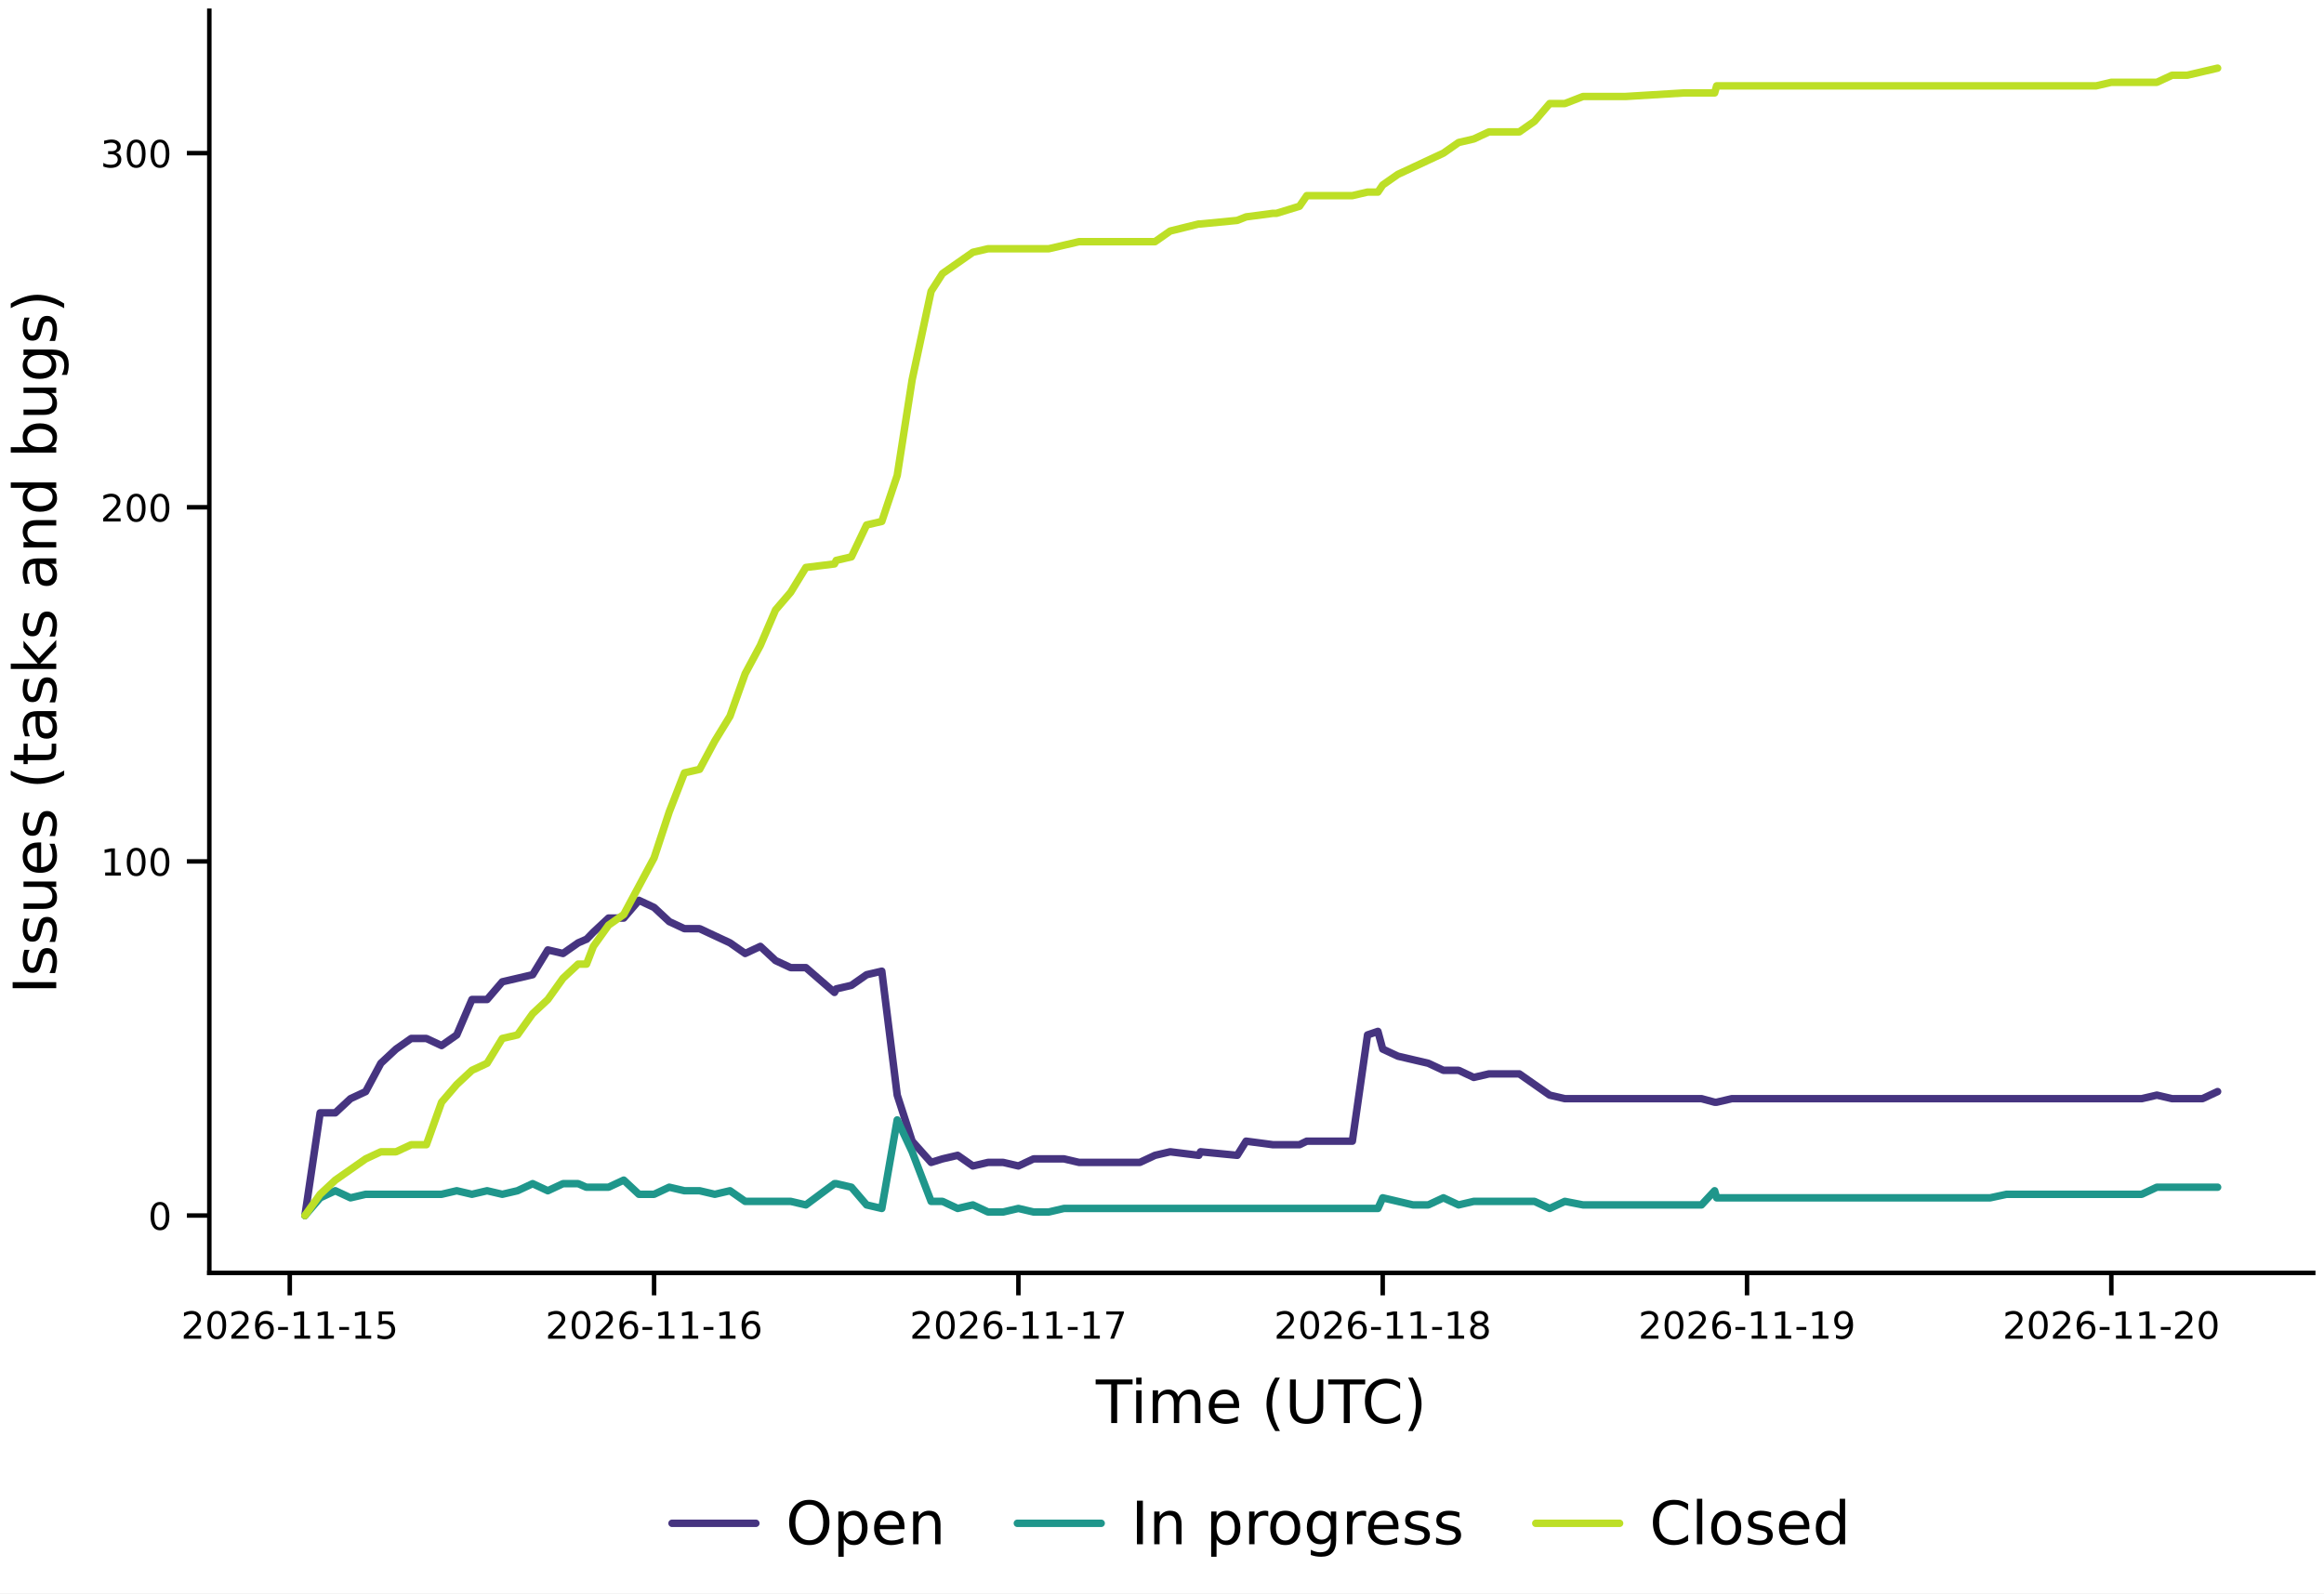
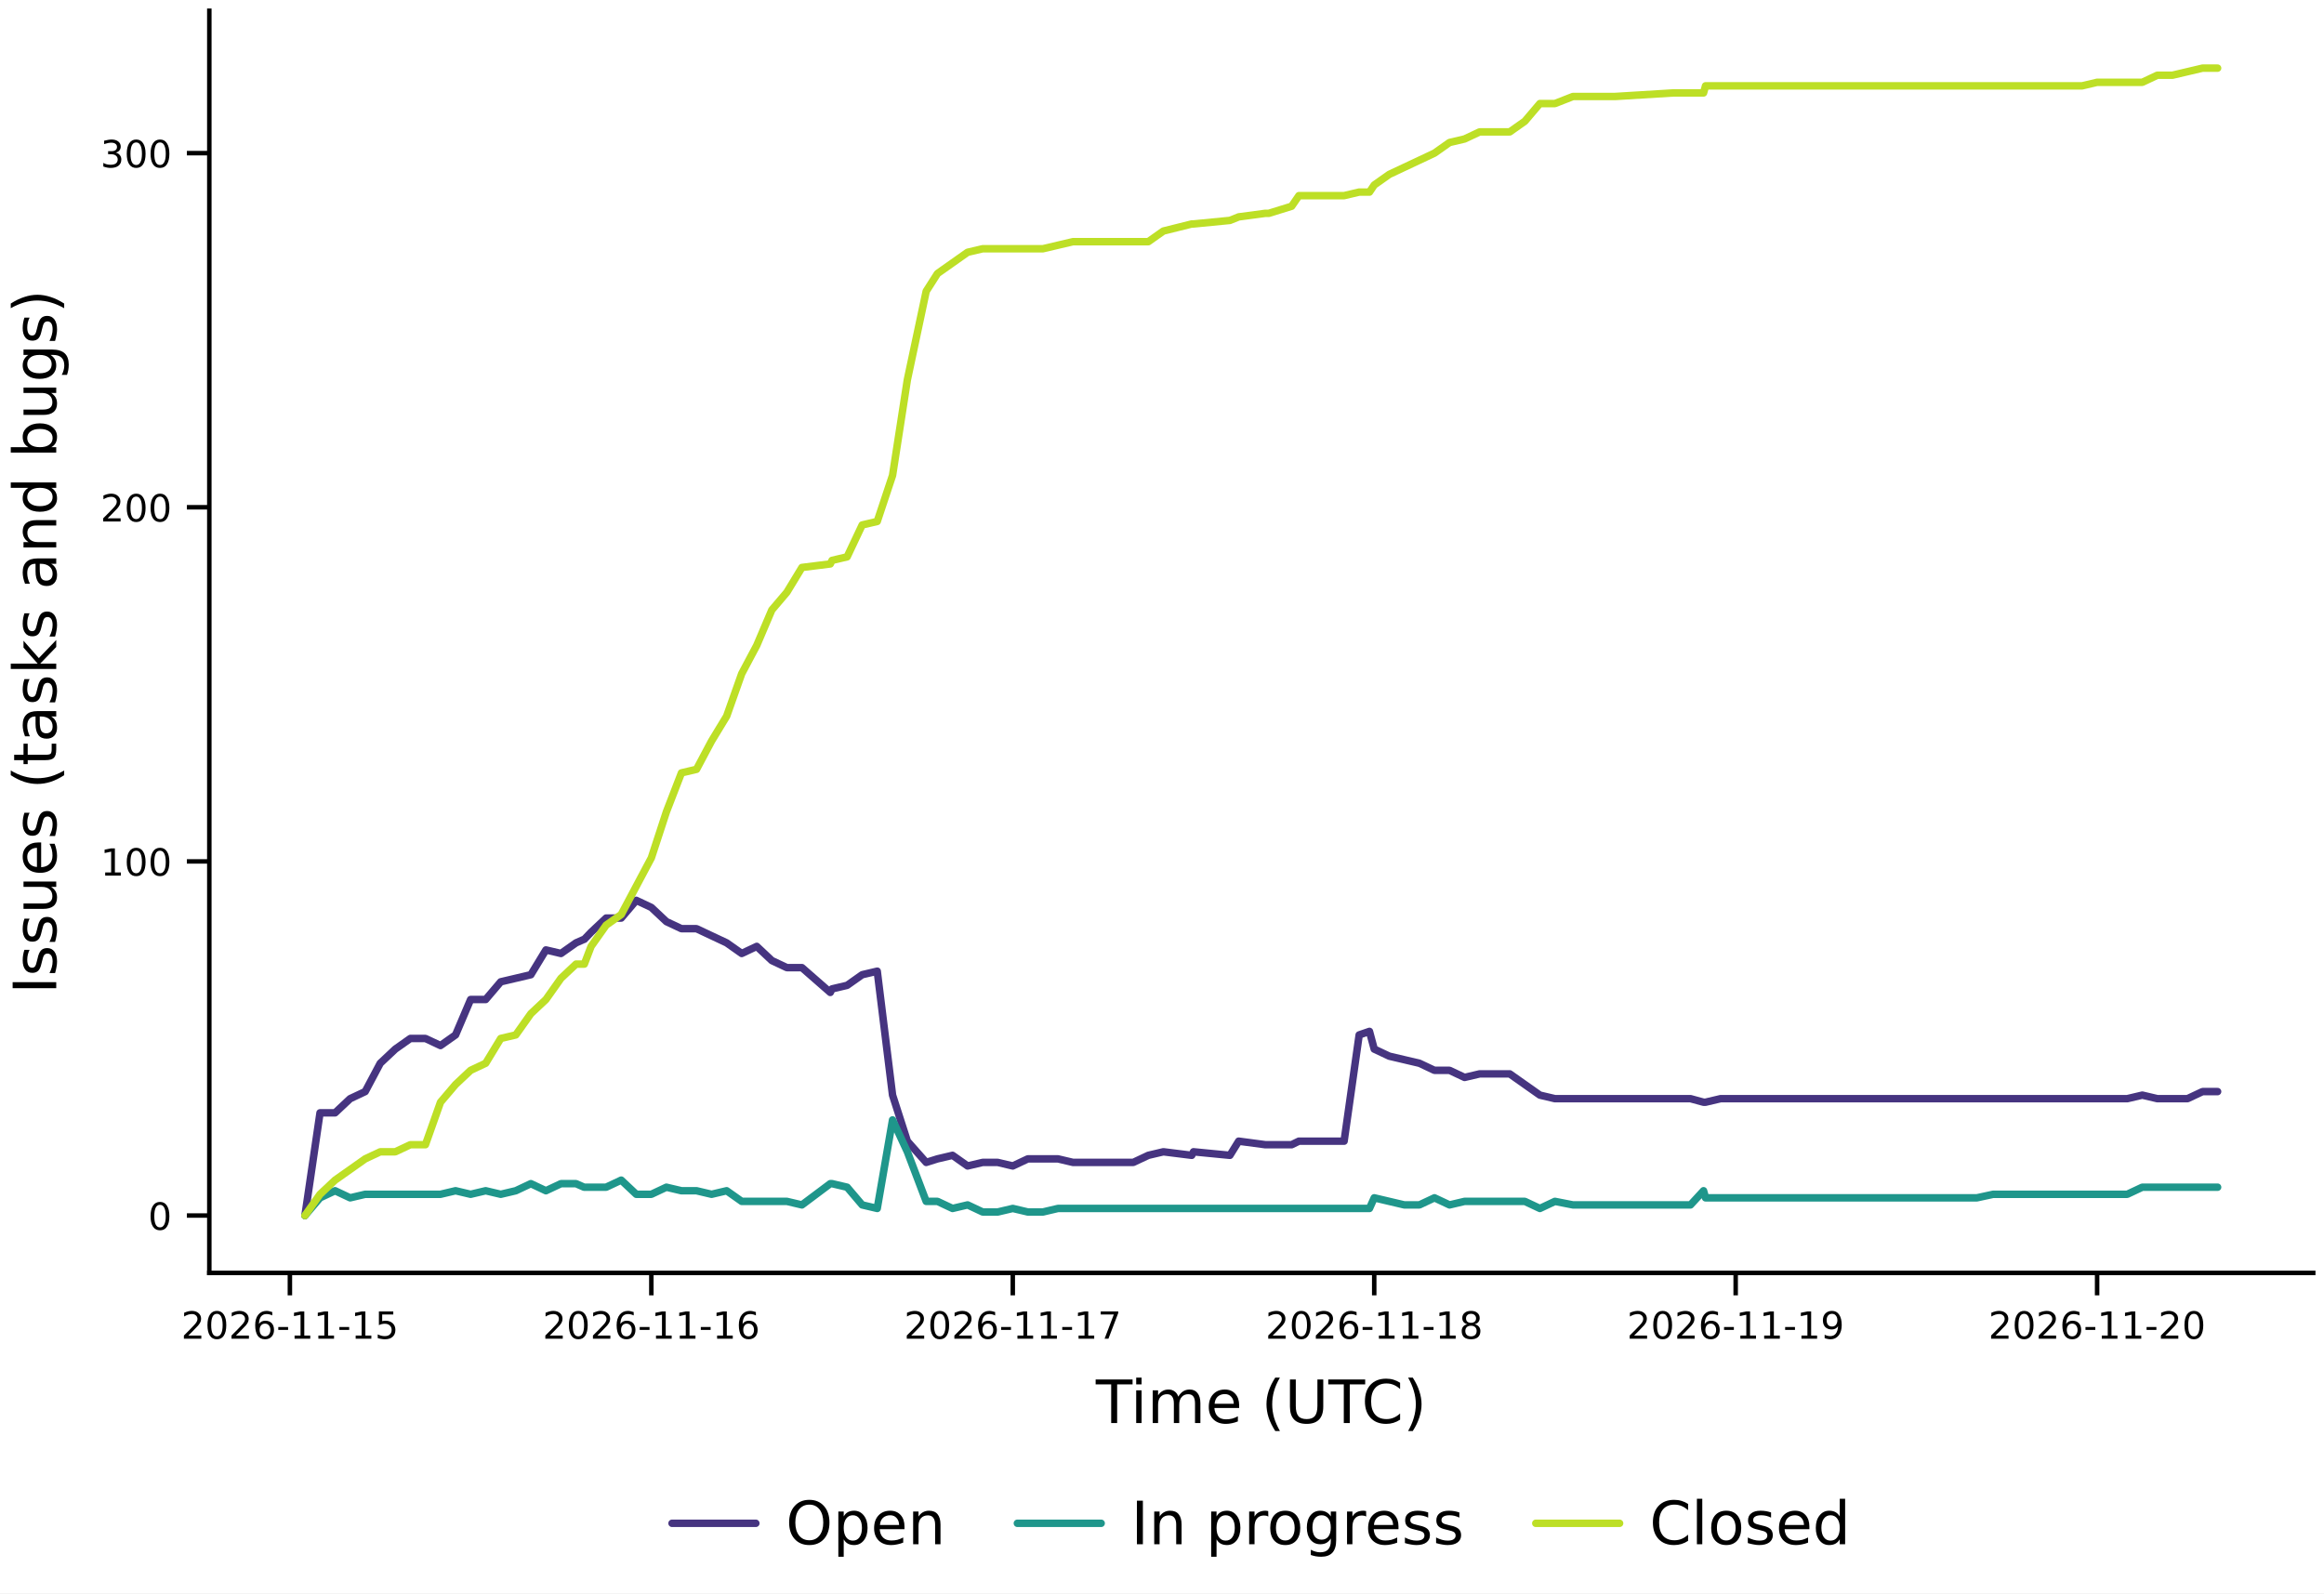
<svg xmlns="http://www.w3.org/2000/svg" xmlns:xlink="http://www.w3.org/1999/xlink" width="310.696pt" height="213.046pt" viewBox="0 0 310.696 213.046" version="1.1">
  <defs>
    <style type="text/css">*{stroke-linejoin: round; stroke-linecap: butt}</style>
  </defs>
  <g id="figure_1">
    <g id="patch_1">
      <path d="M -0 213.046  L 310.696 213.046  L 310.696 0  L -0 0  z " style="fill: #ffffff" />
    </g>
    <g id="axes_1">
      <g id="patch_2">
        <path d="M 27.984 170.203  L 309.256 170.203  L 309.256 1.44  L 27.984 1.44  z " style="fill: #ffffff" />
      </g>
      <g id="matplotlib.axis_1">
        <g id="xtick_1">
          <g id="line2d_1">
            <defs>
-               <path id="m5410e6606e" d="M 0 0  L 0 3  " style="stroke: #000000; stroke-width: 0.6" />
+               <path id="mf87c2b592b" d="M 0 0  L 0 3  " style="stroke: #000000; stroke-width: 0.6" />
            </defs>
            <g>
-               <use xlink:href="#m5410e6606e" x="38.74" y="170.203" style="stroke: #000000; stroke-width: 0.6" />
+               <use xlink:href="#mf87c2b592b" x="38.756" y="170.203" style="stroke: #000000; stroke-width: 0.6" />
            </g>
          </g>
          <g id="text_1">
-             <text style="font-size: 5px; font-family: 'DejaVu Sans', sans-serif; text-anchor: middle" x="38.74" y="179.002" transform="rotate(-0 38.74007 179.0017)">2026-11-15</text>
+             <text style="font-size: 5px; font-family: 'DejaVu Sans', sans-serif; text-anchor: middle" x="38.756" y="179.002" transform="rotate(-0 38.75605 179.0017)">2026-11-15</text>
          </g>
        </g>
        <g id="xtick_2">
          <g id="line2d_2">
            <g>
-               <use xlink:href="#m5410e6606e" x="87.445" y="170.203" style="stroke: #000000; stroke-width: 0.6" />
+               <use xlink:href="#mf87c2b592b" x="87.078" y="170.203" style="stroke: #000000; stroke-width: 0.6" />
            </g>
          </g>
          <g id="text_2">
-             <text style="font-size: 5px; font-family: 'DejaVu Sans', sans-serif; text-anchor: middle" x="87.445" y="179.002" transform="rotate(-0 87.44508 179.0017)">2026-11-16</text>
+             <text style="font-size: 5px; font-family: 'DejaVu Sans', sans-serif; text-anchor: middle" x="87.078" y="179.002" transform="rotate(-0 87.07755 179.0017)">2026-11-16</text>
          </g>
        </g>
        <g id="xtick_3">
          <g id="line2d_3">
            <g>
-               <use xlink:href="#m5410e6606e" x="136.15" y="170.203" style="stroke: #000000; stroke-width: 0.6" />
+               <use xlink:href="#mf87c2b592b" x="135.399" y="170.203" style="stroke: #000000; stroke-width: 0.6" />
            </g>
          </g>
          <g id="text_3">
-             <text style="font-size: 5px; font-family: 'DejaVu Sans', sans-serif; text-anchor: middle" x="136.15" y="179.002" transform="rotate(-0 136.1501 179.0017)">2026-11-17</text>
+             <text style="font-size: 5px; font-family: 'DejaVu Sans', sans-serif; text-anchor: middle" x="135.399" y="179.002" transform="rotate(-0 135.3991 179.0017)">2026-11-17</text>
          </g>
        </g>
        <g id="xtick_4">
          <g id="line2d_4">
            <g>
-               <use xlink:href="#m5410e6606e" x="184.855" y="170.203" style="stroke: #000000; stroke-width: 0.6" />
+               <use xlink:href="#mf87c2b592b" x="183.721" y="170.203" style="stroke: #000000; stroke-width: 0.6" />
            </g>
          </g>
          <g id="text_4">
-             <text style="font-size: 5px; font-family: 'DejaVu Sans', sans-serif; text-anchor: middle" x="184.855" y="179.002" transform="rotate(-0 184.8551 179.0017)">2026-11-18</text>
+             <text style="font-size: 5px; font-family: 'DejaVu Sans', sans-serif; text-anchor: middle" x="183.721" y="179.002" transform="rotate(-0 183.7206 179.0017)">2026-11-18</text>
          </g>
        </g>
        <g id="xtick_5">
          <g id="line2d_5">
            <g>
-               <use xlink:href="#m5410e6606e" x="233.56" y="170.203" style="stroke: #000000; stroke-width: 0.6" />
+               <use xlink:href="#mf87c2b592b" x="232.042" y="170.203" style="stroke: #000000; stroke-width: 0.6" />
            </g>
          </g>
          <g id="text_5">
-             <text style="font-size: 5px; font-family: 'DejaVu Sans', sans-serif; text-anchor: middle" x="233.56" y="179.002" transform="rotate(-0 233.5601 179.0017)">2026-11-19</text>
+             <text style="font-size: 5px; font-family: 'DejaVu Sans', sans-serif; text-anchor: middle" x="232.042" y="179.002" transform="rotate(-0 232.0421 179.0017)">2026-11-19</text>
          </g>
        </g>
        <g id="xtick_6">
          <g id="line2d_6">
            <g>
-               <use xlink:href="#m5410e6606e" x="282.265" y="170.203" style="stroke: #000000; stroke-width: 0.6" />
+               <use xlink:href="#mf87c2b592b" x="280.364" y="170.203" style="stroke: #000000; stroke-width: 0.6" />
            </g>
          </g>
          <g id="text_6">
-             <text style="font-size: 5px; font-family: 'DejaVu Sans', sans-serif; text-anchor: middle" x="282.265" y="179.002" transform="rotate(-0 282.2651 179.0017)">2026-11-20</text>
+             <text style="font-size: 5px; font-family: 'DejaVu Sans', sans-serif; text-anchor: middle" x="280.364" y="179.002" transform="rotate(-0 280.3636 179.0017)">2026-11-20</text>
          </g>
        </g>
        <g id="text_7">
          <text style="font-size: 8px; font-family: 'DejaVu Sans', sans-serif; text-anchor: middle" x="168.62" y="190.282" transform="rotate(-0 168.6201 190.2816)">Time (UTC)</text>
        </g>
      </g>
      <g id="matplotlib.axis_2">
        <g id="ytick_1">
          <g id="line2d_7">
            <defs>
-               <path id="m225a569612" d="M 0 0  L -3 0  " style="stroke: #000000; stroke-width: 0.6" />
+               <path id="m45ffcf1a93" d="M 0 0  L -3 0  " style="stroke: #000000; stroke-width: 0.6" />
            </defs>
            <g>
-               <use xlink:href="#m225a569612" x="27.984" y="162.532" style="stroke: #000000; stroke-width: 0.6" />
+               <use xlink:href="#m45ffcf1a93" x="27.984" y="162.532" style="stroke: #000000; stroke-width: 0.6" />
            </g>
          </g>
          <g id="text_8">
            <text style="font-size: 5px; font-family: 'DejaVu Sans', sans-serif; text-anchor: end" x="22.984" y="164.431" transform="rotate(-0 22.98438 164.4312)">0</text>
          </g>
        </g>
        <g id="ytick_2">
          <g id="line2d_8">
            <g>
-               <use xlink:href="#m225a569612" x="27.984" y="115.18" style="stroke: #000000; stroke-width: 0.6" />
+               <use xlink:href="#m45ffcf1a93" x="27.984" y="115.18" style="stroke: #000000; stroke-width: 0.6" />
            </g>
          </g>
          <g id="text_9">
            <text style="font-size: 5px; font-family: 'DejaVu Sans', sans-serif; text-anchor: end" x="22.984" y="117.079" transform="rotate(-0 22.98438 117.0791)">100</text>
          </g>
        </g>
        <g id="ytick_3">
          <g id="line2d_9">
            <g>
-               <use xlink:href="#m225a569612" x="27.984" y="67.828" style="stroke: #000000; stroke-width: 0.6" />
+               <use xlink:href="#m45ffcf1a93" x="27.984" y="67.828" style="stroke: #000000; stroke-width: 0.6" />
            </g>
          </g>
          <g id="text_10">
            <text style="font-size: 5px; font-family: 'DejaVu Sans', sans-serif; text-anchor: end" x="22.984" y="69.727" transform="rotate(-0 22.98438 69.72705)">200</text>
          </g>
        </g>
        <g id="ytick_4">
          <g id="line2d_10">
            <g>
-               <use xlink:href="#m225a569612" x="27.984" y="20.476" style="stroke: #000000; stroke-width: 0.6" />
+               <use xlink:href="#m45ffcf1a93" x="27.984" y="20.476" style="stroke: #000000; stroke-width: 0.6" />
            </g>
          </g>
          <g id="text_11">
            <text style="font-size: 5px; font-family: 'DejaVu Sans', sans-serif; text-anchor: end" x="22.984" y="22.375" transform="rotate(-0 22.98438 22.37496)">300</text>
          </g>
        </g>
        <g id="text_12">
          <text style="font-size: 8px; font-family: 'DejaVu Sans', sans-serif; text-anchor: middle" x="7.519" y="85.821" transform="rotate(-90 7.51875 85.82143)">Issues (tasks and bugs)</text>
        </g>
      </g>
      <g id="line2d_11">
-         <path d="M 40.769 162.532  L 42.799 148.8  L 44.828 148.8  L 46.858 146.906  L 48.887 145.959  L 50.916 142.17  L 52.946 140.276  L 54.975 138.856  L 57.004 138.856  L 59.034 139.803  L 61.063 138.382  L 63.093 133.647  L 65.122 133.647  L 67.151 131.279  L 69.181 130.806  L 71.21 130.332  L 73.239 127.018  L 75.269 127.491  L 77.298 126.071  L 78.381 125.597  L 78.414 125.597  L 79.328 124.65  L 81.357 122.756  L 83.386 122.756  L 85.416 120.388  L 87.445 121.336  L 89.474 123.23  L 91.504 124.177  L 93.533 124.177  L 95.563 125.124  L 97.592 126.071  L 99.621 127.491  L 101.651 126.544  L 103.68 128.438  L 105.709 129.385  L 107.739 129.385  L 111.561 132.7  L 111.798 132.226  L 113.827 131.753  L 115.856 130.332  L 117.886 129.859  L 119.949 146.432  L 121.944 152.588  L 124.481 155.429  L 126.003 154.955  L 128.033 154.482  L 130.062 155.903  L 132.091 155.429  L 134.121 155.429  L 136.15 155.903  L 138.179 154.955  L 140.209 154.955  L 142.238 154.955  L 144.268 155.429  L 146.297 155.429  L 148.326 155.429  L 150.356 155.429  L 152.385 155.429  L 154.414 154.482  L 156.444 154.008  L 160.266 154.482  L 160.503 154.008  L 165.407 154.482  L 166.591 152.588  L 170.176 153.061  L 170.649 153.061  L 173.727 153.061  L 174.708 152.588  L 176.738 152.588  L 178.767 152.588  L 180.796 152.588  L 182.826 138.382  L 184.212 137.909  L 184.855 140.276  L 186.884 141.223  L 188.914 141.697  L 190.943 142.17  L 192.973 143.117  L 195.002 143.117  L 197.031 144.065  L 199.061 143.591  L 201.09 143.591  L 203.119 143.591  L 205.149 145.012  L 207.178 146.432  L 209.208 146.906  L 211.643 146.906  L 213.3 146.906  L 215.296 146.906  L 217.325 146.906  L 225.138 146.906  L 225.443 146.906  L 227.472 146.906  L 229.231 147.379  L 229.501 147.379  L 231.531 146.906  L 233.56 146.906  L 235.894 146.906  L 251.148 146.906  L 251.824 146.906  L 253.854 146.906  L 255.883 146.906  L 258.927 146.906  L 259.942 146.906  L 262.952 146.906  L 264.001 146.906  L 266.064 146.906  L 268.262 146.906  L 270.089 146.906  L 272.118 146.906  L 274.148 146.906  L 276.177 146.906  L 278.206 146.906  L 280.236 146.906  L 282.265 146.906  L 285.343 146.906  L 286.324 146.906  L 288.353 146.432  L 290.383 146.906  L 292.412 146.906  L 294.441 146.906  L 296.471 145.959  " clip-path="url(#p7c00885658)" style="fill: none; stroke: #463480; stroke-linecap: round" />
+         <path d="M 40.769 162.532  L 42.783 148.8  L 44.796 148.8  L 46.81 146.906  L 48.823 145.959  L 50.836 142.17  L 52.85 140.276  L 54.863 138.856  L 56.877 138.856  L 58.89 139.803  L 60.903 138.382  L 62.917 133.647  L 64.93 133.647  L 66.944 131.279  L 68.957 130.806  L 70.97 130.332  L 72.984 127.018  L 74.997 127.491  L 77.011 126.071  L 78.084 125.597  L 78.118 125.597  L 79.024 124.65  L 81.037 122.756  L 83.051 122.756  L 85.064 120.388  L 87.078 121.336  L 89.091 123.23  L 91.104 124.177  L 93.118 124.177  L 95.131 125.124  L 97.145 126.071  L 99.158 127.491  L 101.171 126.544  L 103.185 128.438  L 105.198 129.385  L 107.212 129.385  L 111.003 132.7  L 111.238 132.226  L 113.252 131.753  L 115.265 130.332  L 117.278 129.859  L 119.325 146.432  L 121.305 152.588  L 123.822 155.429  L 125.332 154.955  L 127.345 154.482  L 129.359 155.903  L 131.372 155.429  L 133.386 155.429  L 135.399 155.903  L 137.412 154.955  L 139.426 154.955  L 141.439 154.955  L 143.453 155.429  L 145.466 155.429  L 147.479 155.429  L 149.493 155.429  L 151.506 155.429  L 153.52 154.482  L 155.533 154.008  L 159.325 154.482  L 159.56 154.008  L 164.426 154.482  L 165.6 152.588  L 169.157 153.061  L 169.627 153.061  L 172.68 153.061  L 173.654 152.588  L 175.667 152.588  L 177.68 152.588  L 179.694 152.588  L 181.707 138.382  L 183.083 137.909  L 183.721 140.276  L 185.734 141.223  L 187.747 141.697  L 189.761 142.17  L 191.774 143.117  L 193.788 143.117  L 195.801 144.065  L 197.814 143.591  L 199.828 143.591  L 201.841 143.591  L 203.855 145.012  L 205.868 146.432  L 207.881 146.906  L 210.297 146.906  L 211.942 146.906  L 213.922 146.906  L 215.935 146.906  L 223.686 146.906  L 223.988 146.906  L 226.002 146.906  L 227.747 147.379  L 228.015 147.379  L 230.029 146.906  L 232.042 146.906  L 234.357 146.906  L 249.492 146.906  L 250.163 146.906  L 252.176 146.906  L 254.189 146.906  L 257.21 146.906  L 258.216 146.906  L 261.203 146.906  L 262.243 146.906  L 264.29 146.906  L 266.471 146.906  L 268.283 146.906  L 270.297 146.906  L 272.31 146.906  L 274.323 146.906  L 276.337 146.906  L 278.35 146.906  L 280.364 146.906  L 283.417 146.906  L 284.39 146.906  L 286.404 146.432  L 288.417 146.906  L 290.431 146.906  L 292.444 146.906  L 294.457 145.959  L 296.471 145.959  " clip-path="url(#p8218e09175)" style="fill: none; stroke: #463480; stroke-linecap: round" />
      </g>
      <g id="line2d_12">
-         <path d="M 40.769 162.532  L 42.799 160.164  L 44.828 159.217  L 46.858 160.164  L 48.887 159.691  L 50.916 159.691  L 52.946 159.691  L 54.975 159.691  L 57.004 159.691  L 59.034 159.691  L 61.063 159.217  L 63.093 159.691  L 65.122 159.217  L 67.151 159.691  L 69.181 159.217  L 71.21 158.27  L 73.239 159.217  L 75.269 158.27  L 77.298 158.27  L 78.381 158.744  L 78.414 158.744  L 79.328 158.744  L 81.357 158.744  L 83.386 157.797  L 85.416 159.691  L 87.445 159.691  L 89.474 158.744  L 91.504 159.217  L 93.533 159.217  L 95.563 159.691  L 97.592 159.217  L 99.621 160.638  L 101.651 160.638  L 103.68 160.638  L 105.709 160.638  L 107.739 161.111  L 111.561 158.27  L 111.798 158.27  L 113.827 158.744  L 115.856 161.111  L 117.886 161.585  L 119.949 149.747  L 121.944 154.008  L 124.481 160.638  L 126.003 160.638  L 128.033 161.585  L 130.062 161.111  L 132.091 162.058  L 134.121 162.058  L 136.15 161.585  L 138.179 162.058  L 140.209 162.058  L 142.238 161.585  L 144.268 161.585  L 146.297 161.585  L 148.326 161.585  L 150.356 161.585  L 152.385 161.585  L 154.414 161.585  L 156.444 161.585  L 160.266 161.585  L 160.503 161.585  L 165.407 161.585  L 166.591 161.585  L 170.176 161.585  L 170.649 161.585  L 173.727 161.585  L 174.708 161.585  L 176.738 161.585  L 178.767 161.585  L 180.796 161.585  L 182.826 161.585  L 184.212 161.585  L 184.855 160.164  L 186.884 160.638  L 188.914 161.111  L 190.943 161.111  L 192.973 160.164  L 195.002 161.111  L 197.031 160.638  L 199.061 160.638  L 201.09 160.638  L 203.119 160.638  L 205.149 160.638  L 207.178 161.585  L 209.208 160.638  L 211.643 161.111  L 213.3 161.111  L 215.296 161.111  L 217.325 161.111  L 225.138 161.111  L 225.443 161.111  L 227.472 161.111  L 229.231 159.217  L 229.501 160.164  L 231.531 160.164  L 233.56 160.164  L 235.894 160.164  L 251.148 160.164  L 251.824 160.164  L 253.854 160.164  L 255.883 160.164  L 258.927 160.164  L 259.942 160.164  L 262.952 160.164  L 264.001 160.164  L 266.064 160.164  L 268.262 159.691  L 270.089 159.691  L 272.118 159.691  L 274.148 159.691  L 276.177 159.691  L 278.206 159.691  L 280.236 159.691  L 282.265 159.691  L 285.343 159.691  L 286.324 159.691  L 288.353 158.744  L 290.383 158.744  L 292.412 158.744  L 294.441 158.744  L 296.471 158.744  " clip-path="url(#p7c00885658)" style="fill: none; stroke: #1f968b; stroke-linecap: round" />
+         <path d="M 40.769 162.532  L 42.783 160.164  L 44.796 159.217  L 46.81 160.164  L 48.823 159.691  L 50.836 159.691  L 52.85 159.691  L 54.863 159.691  L 56.877 159.691  L 58.89 159.691  L 60.903 159.217  L 62.917 159.691  L 64.93 159.217  L 66.944 159.691  L 68.957 159.217  L 70.97 158.27  L 72.984 159.217  L 74.997 158.27  L 77.011 158.27  L 78.084 158.744  L 78.118 158.744  L 79.024 158.744  L 81.037 158.744  L 83.051 157.797  L 85.064 159.691  L 87.078 159.691  L 89.091 158.744  L 91.104 159.217  L 93.118 159.217  L 95.131 159.691  L 97.145 159.217  L 99.158 160.638  L 101.171 160.638  L 103.185 160.638  L 105.198 160.638  L 107.212 161.111  L 111.003 158.27  L 111.238 158.27  L 113.252 158.744  L 115.265 161.111  L 117.278 161.585  L 119.325 149.747  L 121.305 154.008  L 123.822 160.638  L 125.332 160.638  L 127.345 161.585  L 129.359 161.111  L 131.372 162.058  L 133.386 162.058  L 135.399 161.585  L 137.412 162.058  L 139.426 162.058  L 141.439 161.585  L 143.453 161.585  L 145.466 161.585  L 147.479 161.585  L 149.493 161.585  L 151.506 161.585  L 153.52 161.585  L 155.533 161.585  L 159.325 161.585  L 159.56 161.585  L 164.426 161.585  L 165.6 161.585  L 169.157 161.585  L 169.627 161.585  L 172.68 161.585  L 173.654 161.585  L 175.667 161.585  L 177.68 161.585  L 179.694 161.585  L 181.707 161.585  L 183.083 161.585  L 183.721 160.164  L 185.734 160.638  L 187.747 161.111  L 189.761 161.111  L 191.774 160.164  L 193.788 161.111  L 195.801 160.638  L 197.814 160.638  L 199.828 160.638  L 201.841 160.638  L 203.855 160.638  L 205.868 161.585  L 207.881 160.638  L 210.297 161.111  L 211.942 161.111  L 213.922 161.111  L 215.935 161.111  L 223.686 161.111  L 223.988 161.111  L 226.002 161.111  L 227.747 159.217  L 228.015 160.164  L 230.029 160.164  L 232.042 160.164  L 234.357 160.164  L 249.492 160.164  L 250.163 160.164  L 252.176 160.164  L 254.189 160.164  L 257.21 160.164  L 258.216 160.164  L 261.203 160.164  L 262.243 160.164  L 264.29 160.164  L 266.471 159.691  L 268.283 159.691  L 270.297 159.691  L 272.31 159.691  L 274.323 159.691  L 276.337 159.691  L 278.35 159.691  L 280.364 159.691  L 283.417 159.691  L 284.39 159.691  L 286.404 158.744  L 288.417 158.744  L 290.431 158.744  L 292.444 158.744  L 294.457 158.744  L 296.471 158.744  " clip-path="url(#p8218e09175)" style="fill: none; stroke: #1f968b; stroke-linecap: round" />
      </g>
      <g id="line2d_13">
-         <path d="M 40.769 162.532  L 42.799 159.691  L 44.828 157.797  L 46.858 156.376  L 48.887 154.955  L 50.916 154.008  L 52.946 154.008  L 54.975 153.061  L 57.004 153.061  L 59.034 147.379  L 61.063 145.012  L 63.093 143.117  L 65.122 142.17  L 67.151 138.856  L 69.181 138.382  L 71.21 135.541  L 73.239 133.647  L 75.269 130.806  L 77.298 128.912  L 78.381 128.912  L 78.414 128.912  L 79.328 126.544  L 81.357 123.703  L 83.386 122.283  L 85.416 118.494  L 87.445 114.706  L 89.474 108.55  L 91.504 103.342  L 93.533 102.868  L 95.563 99.08  L 97.592 95.765  L 99.621 90.083  L 101.651 86.295  L 103.68 81.56  L 105.709 79.192  L 107.739 75.877  L 111.561 75.404  L 111.798 74.93  L 113.827 74.457  L 115.856 70.195  L 117.886 69.722  L 119.949 63.566  L 121.944 50.781  L 124.481 38.943  L 126.003 36.575  L 128.033 35.155  L 130.062 33.734  L 132.091 33.261  L 134.121 33.261  L 136.15 33.261  L 138.179 33.261  L 140.209 33.261  L 142.238 32.787  L 144.268 32.314  L 146.297 32.314  L 148.326 32.314  L 150.356 32.314  L 152.385 32.314  L 154.414 32.314  L 156.444 30.893  L 160.266 29.946  L 160.503 29.946  L 165.407 29.472  L 166.591 28.999  L 170.176 28.525  L 170.649 28.525  L 173.727 27.578  L 174.708 26.158  L 176.738 26.158  L 178.767 26.158  L 180.796 26.158  L 182.826 25.684  L 184.212 25.684  L 184.855 24.737  L 186.884 23.317  L 188.914 22.37  L 190.943 21.423  L 192.973 20.476  L 195.002 19.055  L 197.031 18.581  L 199.061 17.634  L 201.09 17.634  L 203.119 17.634  L 205.149 16.214  L 207.178 13.846  L 209.208 13.846  L 211.643 12.899  L 213.3 12.899  L 215.296 12.899  L 217.325 12.899  L 225.138 12.426  L 225.443 12.426  L 227.472 12.426  L 229.231 12.426  L 229.501 11.479  L 231.531 11.479  L 233.56 11.479  L 235.894 11.479  L 251.148 11.479  L 251.824 11.479  L 253.854 11.479  L 255.883 11.479  L 258.927 11.479  L 259.942 11.479  L 262.952 11.479  L 264.001 11.479  L 266.064 11.479  L 268.262 11.479  L 270.089 11.479  L 272.118 11.479  L 274.148 11.479  L 276.177 11.479  L 278.206 11.479  L 280.236 11.479  L 282.265 11.005  L 285.343 11.005  L 286.324 11.005  L 288.353 11.005  L 290.383 10.058  L 292.412 10.058  L 294.441 9.585  L 296.471 9.111  " clip-path="url(#p7c00885658)" style="fill: none; stroke: #bddf26; stroke-linecap: round" />
+         <path d="M 40.769 162.532  L 42.783 159.691  L 44.796 157.797  L 46.81 156.376  L 48.823 154.955  L 50.836 154.008  L 52.85 154.008  L 54.863 153.061  L 56.877 153.061  L 58.89 147.379  L 60.903 145.012  L 62.917 143.117  L 64.93 142.17  L 66.944 138.856  L 68.957 138.382  L 70.97 135.541  L 72.984 133.647  L 74.997 130.806  L 77.011 128.912  L 78.084 128.912  L 78.118 128.912  L 79.024 126.544  L 81.037 123.703  L 83.051 122.283  L 85.064 118.494  L 87.078 114.706  L 89.091 108.55  L 91.104 103.342  L 93.118 102.868  L 95.131 99.08  L 97.145 95.765  L 99.158 90.083  L 101.171 86.295  L 103.185 81.56  L 105.198 79.192  L 107.212 75.877  L 111.003 75.404  L 111.238 74.93  L 113.252 74.457  L 115.265 70.195  L 117.278 69.722  L 119.325 63.566  L 121.305 50.781  L 123.822 38.943  L 125.332 36.575  L 127.345 35.155  L 129.359 33.734  L 131.372 33.261  L 133.386 33.261  L 135.399 33.261  L 137.412 33.261  L 139.426 33.261  L 141.439 32.787  L 143.453 32.314  L 145.466 32.314  L 147.479 32.314  L 149.493 32.314  L 151.506 32.314  L 153.52 32.314  L 155.533 30.893  L 159.325 29.946  L 159.56 29.946  L 164.426 29.472  L 165.6 28.999  L 169.157 28.525  L 169.627 28.525  L 172.68 27.578  L 173.654 26.158  L 175.667 26.158  L 177.68 26.158  L 179.694 26.158  L 181.707 25.684  L 183.083 25.684  L 183.721 24.737  L 185.734 23.317  L 187.747 22.37  L 189.761 21.423  L 191.774 20.476  L 193.788 19.055  L 195.801 18.581  L 197.814 17.634  L 199.828 17.634  L 201.841 17.634  L 203.855 16.214  L 205.868 13.846  L 207.881 13.846  L 210.297 12.899  L 211.942 12.899  L 213.922 12.899  L 215.935 12.899  L 223.686 12.426  L 223.988 12.426  L 226.002 12.426  L 227.747 12.426  L 228.015 11.479  L 230.029 11.479  L 232.042 11.479  L 234.357 11.479  L 249.492 11.479  L 250.163 11.479  L 252.176 11.479  L 254.189 11.479  L 257.21 11.479  L 258.216 11.479  L 261.203 11.479  L 262.243 11.479  L 264.29 11.479  L 266.471 11.479  L 268.283 11.479  L 270.297 11.479  L 272.31 11.479  L 274.323 11.479  L 276.337 11.479  L 278.35 11.479  L 280.364 11.005  L 283.417 11.005  L 284.39 11.005  L 286.404 11.005  L 288.417 10.058  L 290.431 10.058  L 292.444 9.585  L 294.457 9.111  L 296.471 9.111  " clip-path="url(#p8218e09175)" style="fill: none; stroke: #bddf26; stroke-linecap: round" />
      </g>
      <g id="patch_3">
        <path d="M 27.984 170.203  L 27.984 1.44  " style="fill: none; stroke: #000000; stroke-width: 0.6; stroke-linejoin: miter; stroke-linecap: square" />
      </g>
      <g id="patch_4">
        <path d="M 27.984 170.203  L 309.256 170.203  " style="fill: none; stroke: #000000; stroke-width: 0.6; stroke-linejoin: miter; stroke-linecap: square" />
      </g>
      <g id="legend_1">
        <g id="line2d_14">
          <path d="M 89.846 203.684  L 95.446 203.684  L 101.046 203.684  " style="fill: none; stroke: #463480; stroke-linecap: round" />
        </g>
        <g id="text_13">
          <text style="font-size: 8px; font-family: 'DejaVu Sans', sans-serif; text-anchor: start" x="105.046" y="206.484" transform="rotate(-0 105.0457 206.4837)">Open</text>
        </g>
        <g id="line2d_15">
          <path d="M 136.014 203.684  L 141.614 203.684  L 147.214 203.684  " style="fill: none; stroke: #1f968b; stroke-linecap: round" />
        </g>
        <g id="text_14">
          <text style="font-size: 8px; font-family: 'DejaVu Sans', sans-serif; text-anchor: start" x="151.214" y="206.484" transform="rotate(-0 151.2145 206.4837)">In progress</text>
        </g>
        <g id="line2d_16">
          <path d="M 205.322 203.684  L 210.922 203.684  L 216.522 203.684  " style="fill: none; stroke: #bddf26; stroke-linecap: round" />
        </g>
        <g id="text_15">
          <text style="font-size: 8px; font-family: 'DejaVu Sans', sans-serif; text-anchor: start" x="220.522" y="206.484" transform="rotate(-0 220.522 206.4837)">Closed</text>
        </g>
      </g>
    </g>
  </g>
  <defs>
-     <clipPath id="p7c00885658">
+     <clipPath id="p8218e09175">
      <rect x="27.984" y="1.44" width="281.271" height="168.763" />
    </clipPath>
  </defs>
</svg>
